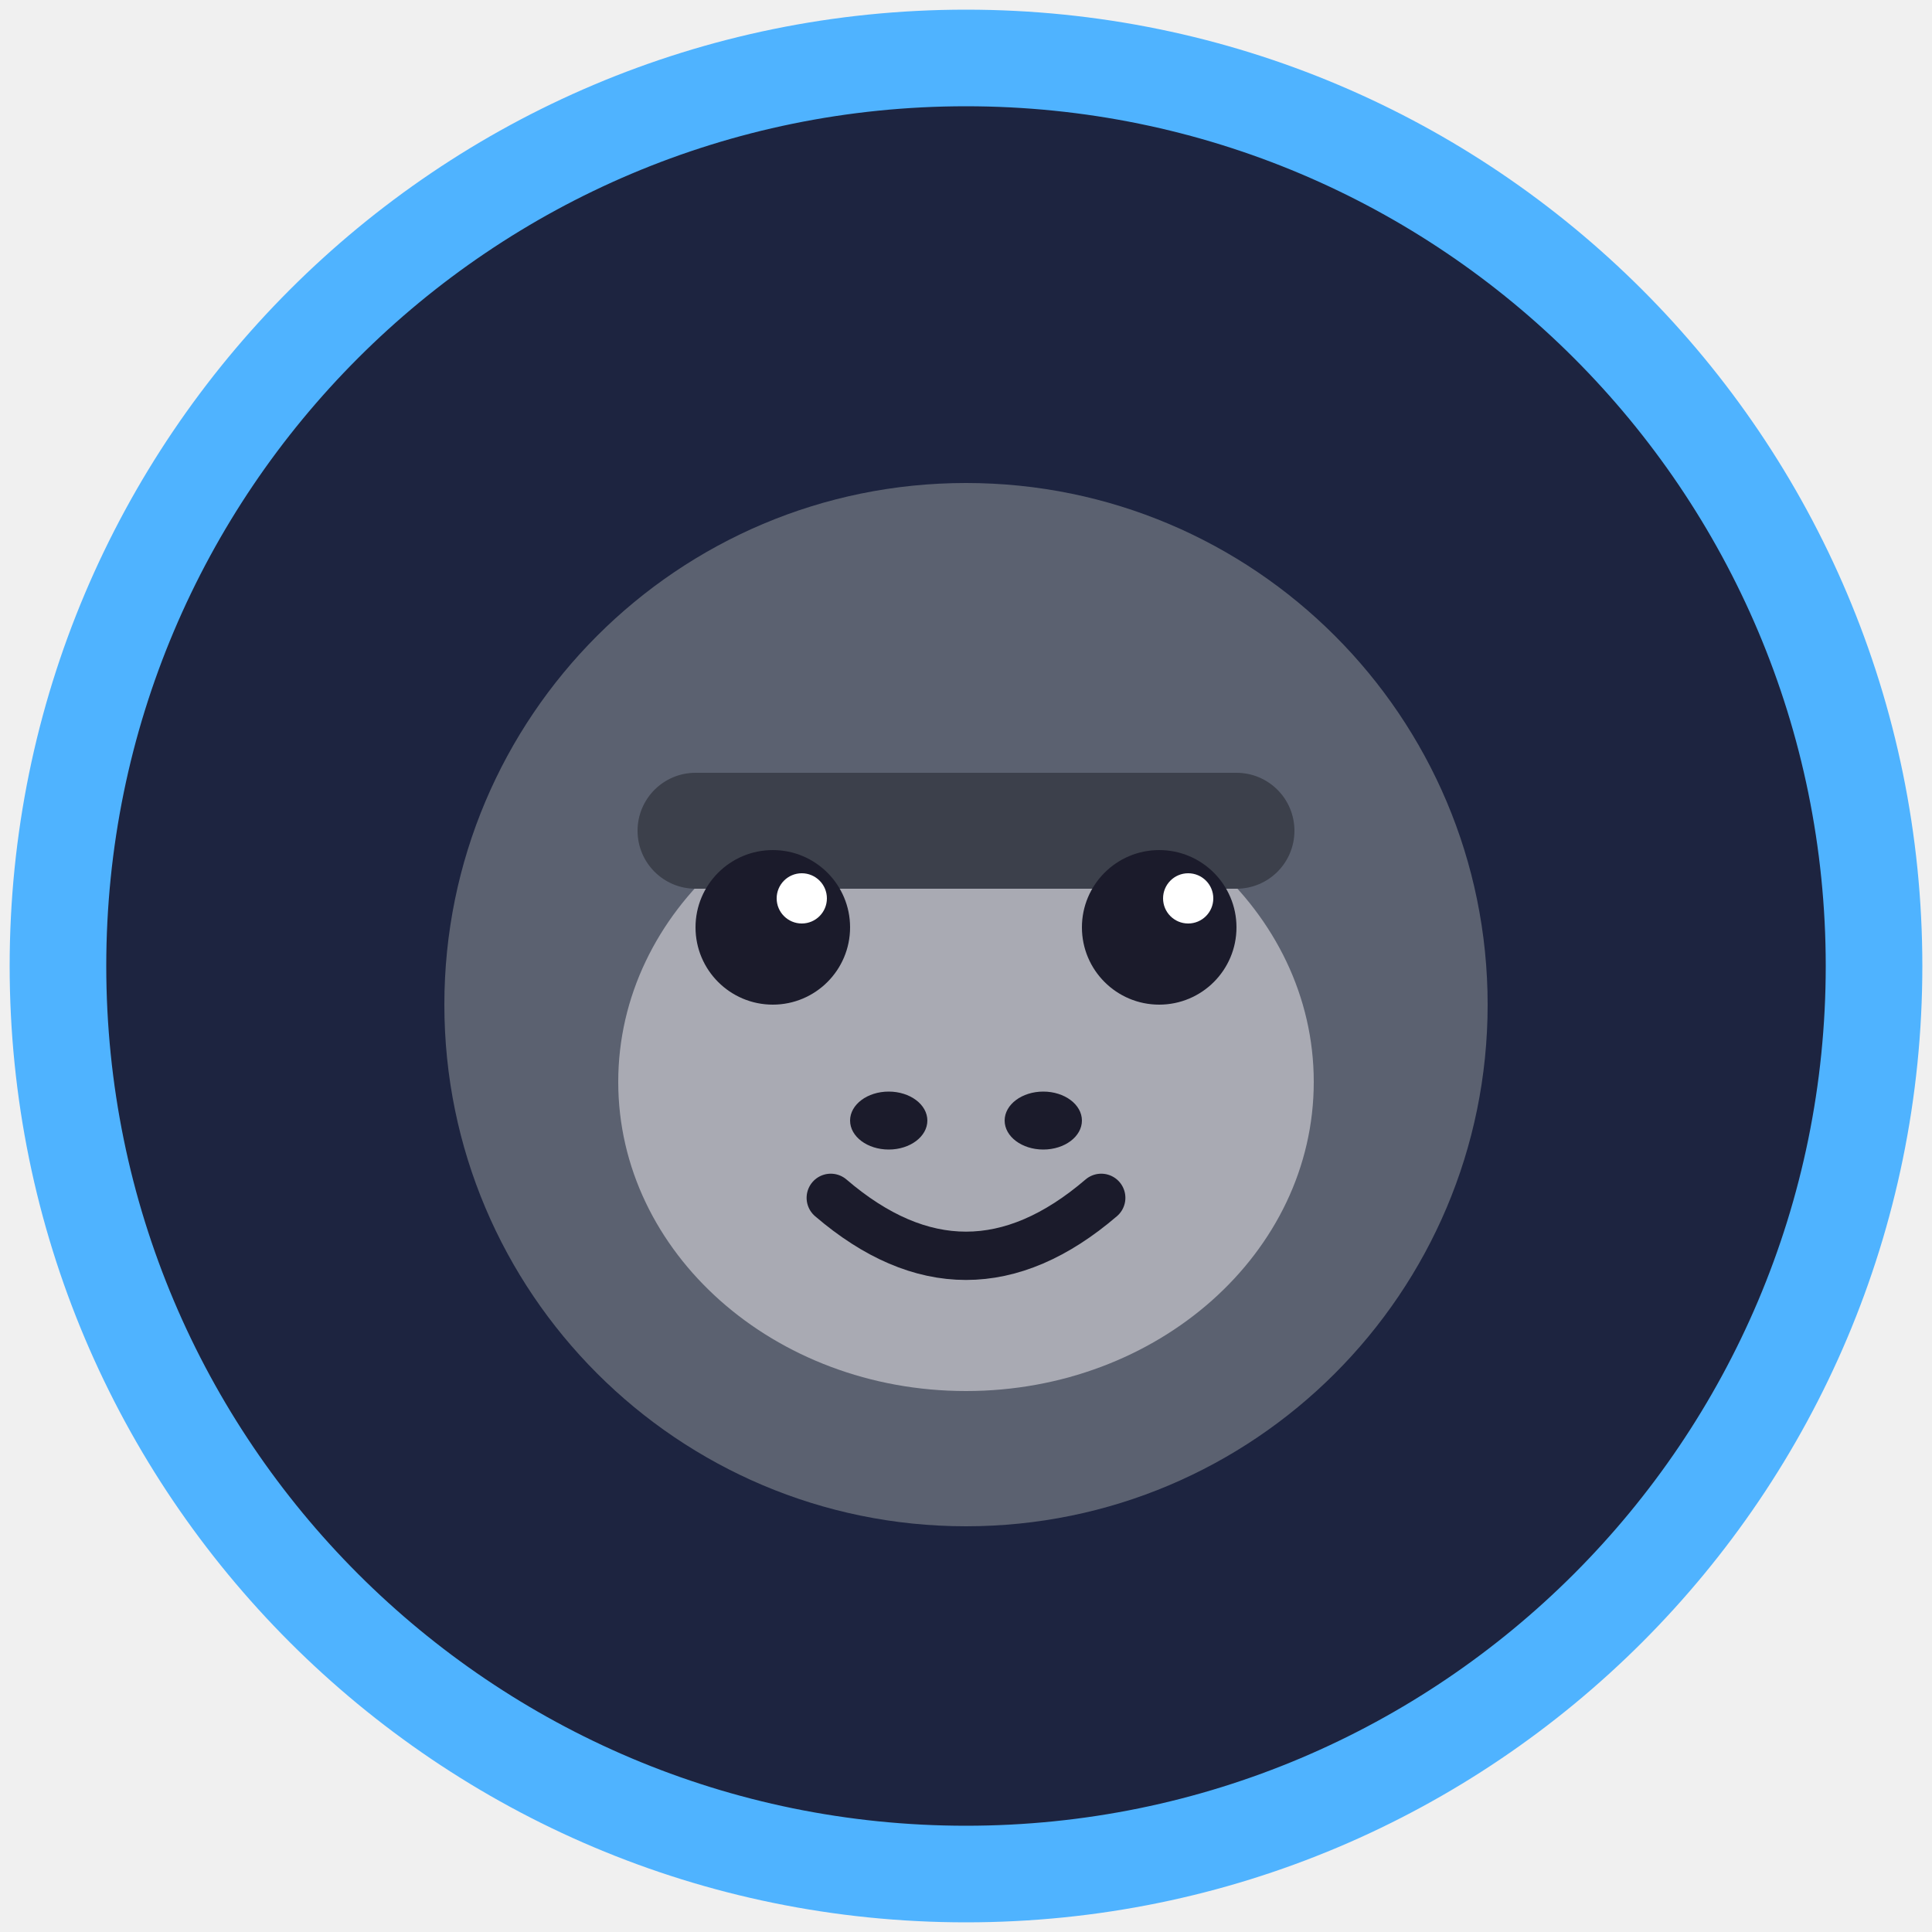
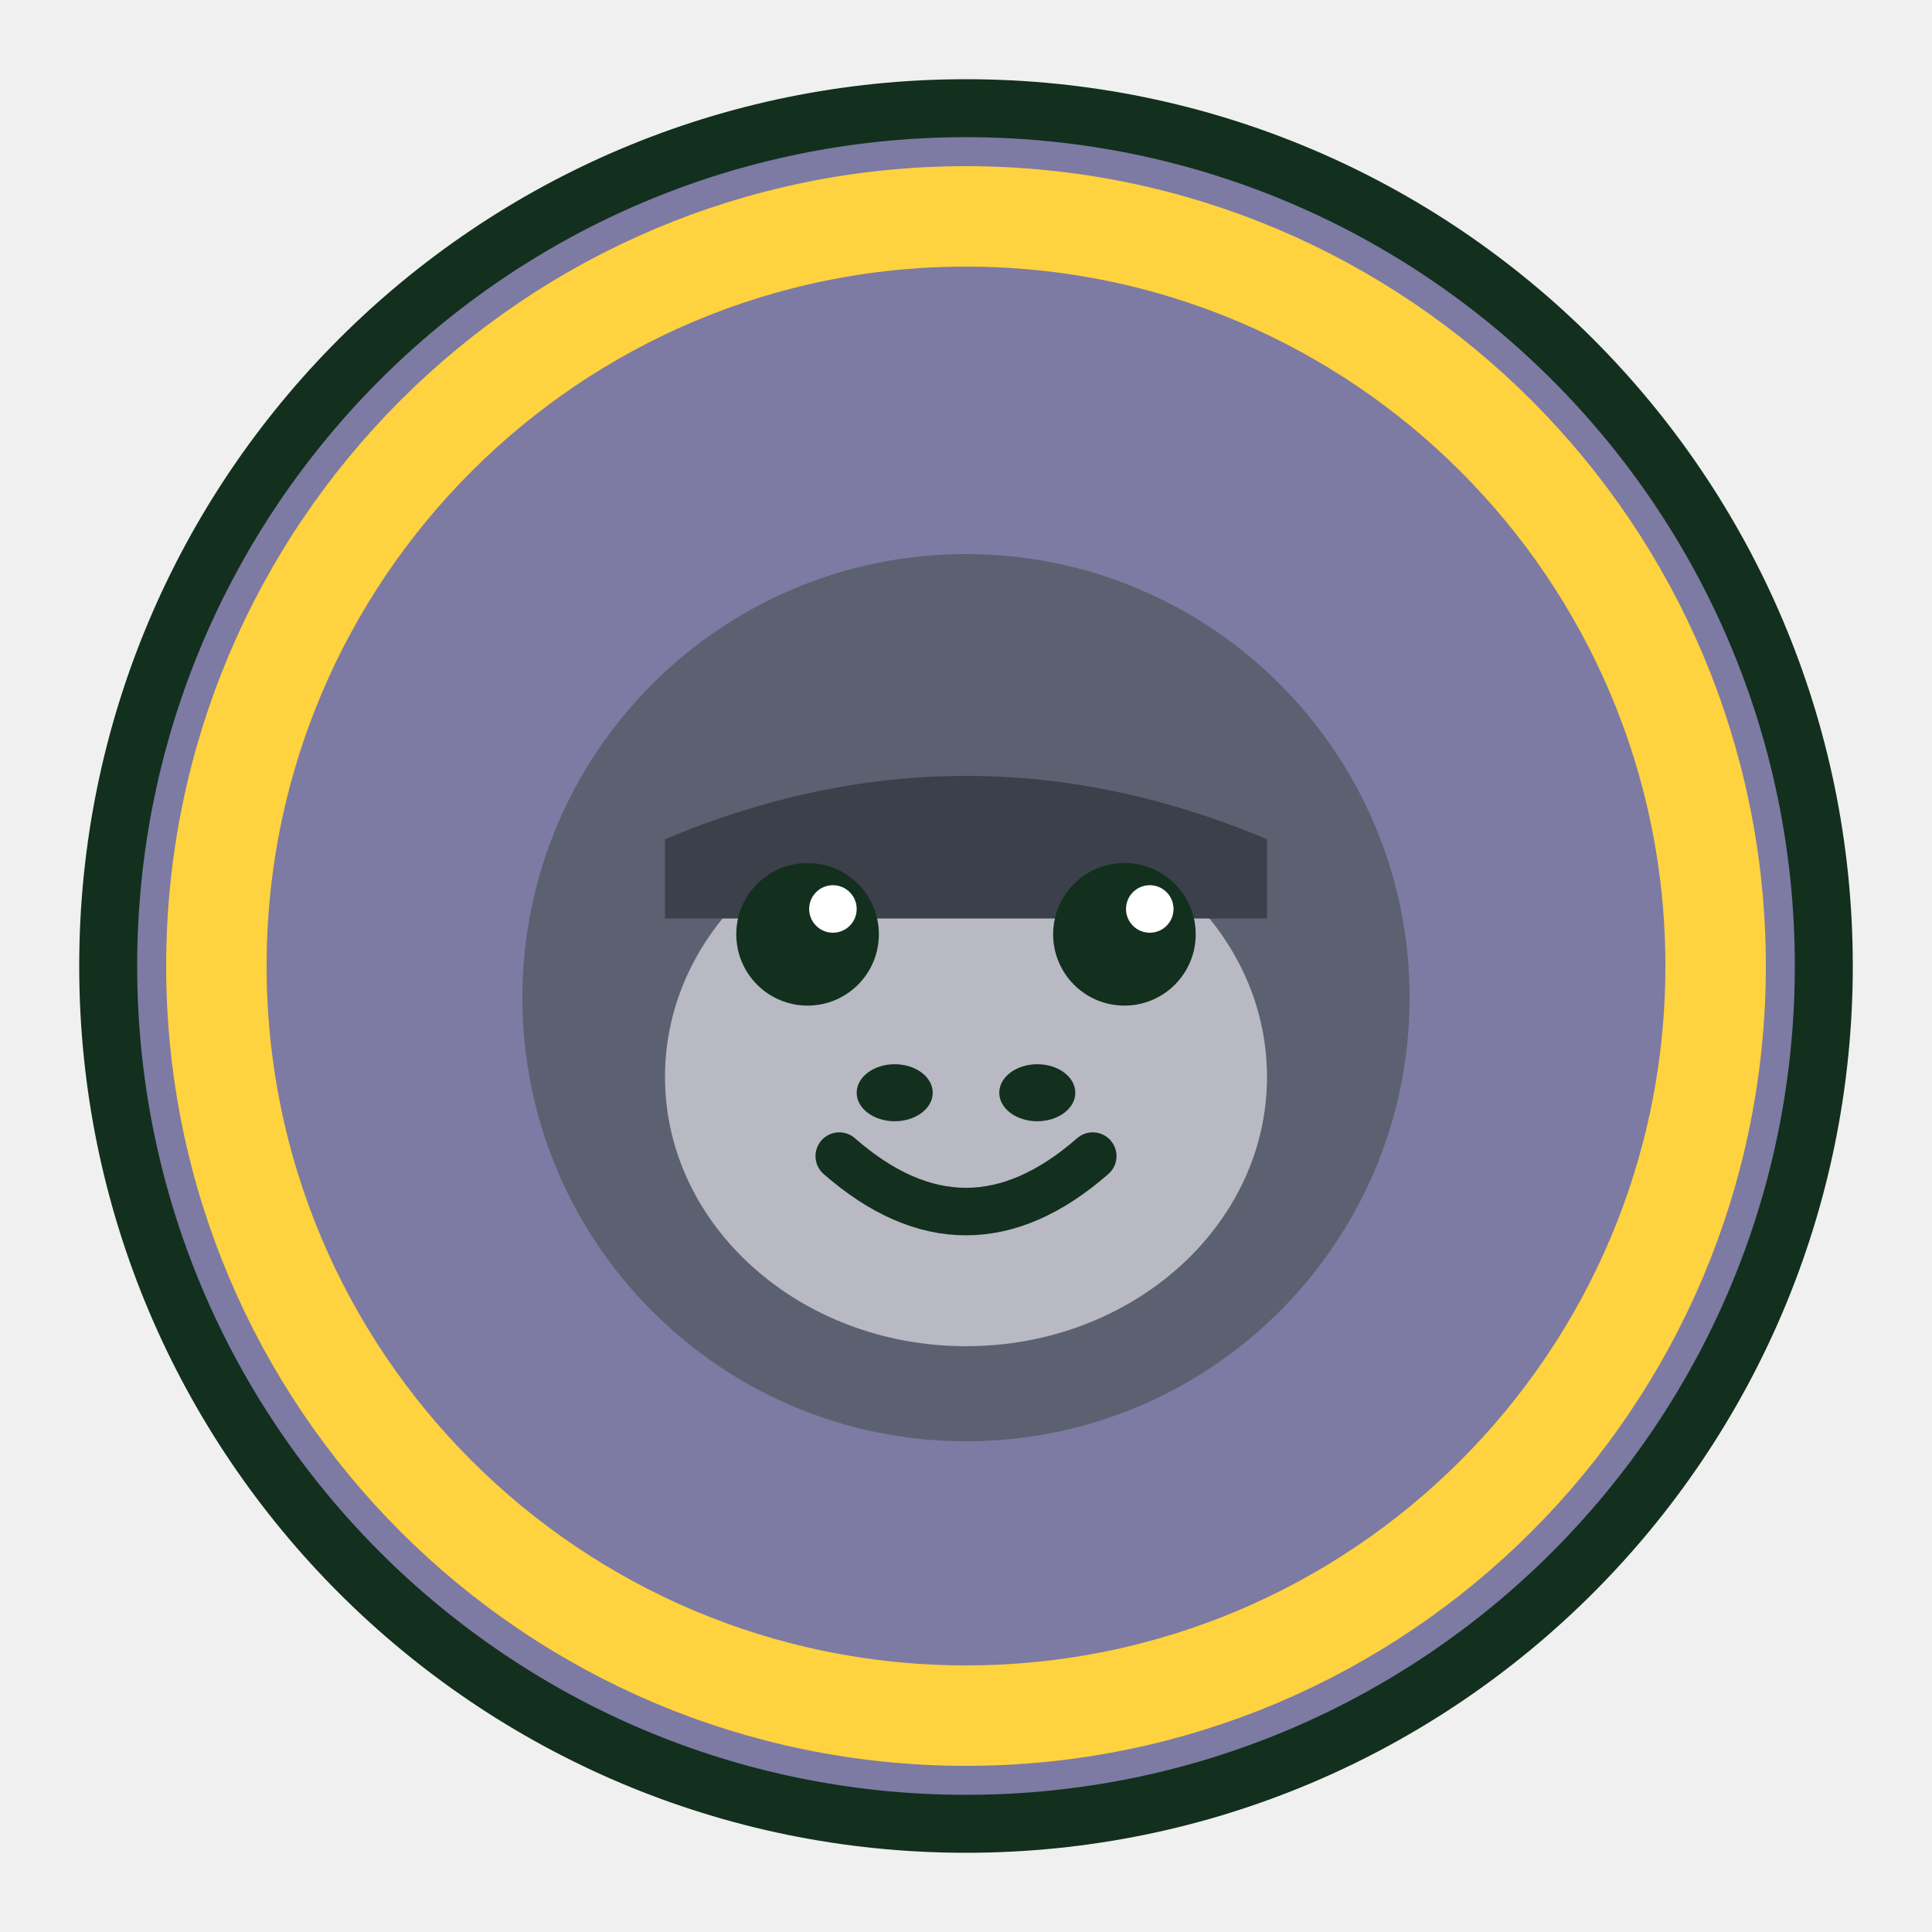
- <svg xmlns="http://www.w3.org/2000/svg" class="art" viewBox="0 0 100 100" width="200" height="200">
-   <circle cx="50" cy="50" r="47" fill="#1d2440" stroke="#4fb3ff" stroke-width="5" />
-   <circle cx="50" cy="52" r="27" fill="#5b6170" />
-   <ellipse cx="50" cy="56" rx="18" ry="16" fill="#a9aab3" />
-   <rect x="33" y="40" width="34" height="6" rx="3" fill="#3c404b" />
-   <circle cx="40" cy="48" r="4" fill="#1b1b2b" />
-   <circle cx="60" cy="48" r="4" fill="#1b1b2b" />
-   <circle cx="41.5" cy="46.5" r="1.3" fill="#fff" />
-   <circle cx="61.5" cy="46.5" r="1.3" fill="#fff" />
-   <ellipse cx="46" cy="58" rx="2" ry="1.5" fill="#1b1b2b" />
-   <ellipse cx="54" cy="58" rx="2" ry="1.5" fill="#1b1b2b" />
-   <path d="M43 62 q7 6 14 0" stroke="#1b1b2b" stroke-width="2.5" fill="none" stroke-linecap="round" />
+ <svg xmlns="http://www.w3.org/2000/svg" class="disc" viewBox="0 0 100 100" width="200" height="200">
+   <circle cx="50" cy="50" r="44.4" fill="#7d7aa3" stroke="#12301d" stroke-width="3" />
+   <circle cx="50" cy="50" r="38.8" fill="none" stroke="#ffd23f" stroke-width="5.2" />
+   <g transform="translate(9 9) scale(.82)">
+     <circle cx="50" cy="52" r="28" fill="#5b6170" />
+     <ellipse cx="50" cy="57" rx="19" ry="17" fill="#b8b9c2" />
+     <path d="M31 42 q19 -8 38 0 v5 h-38z" fill="#3c404b" />
+     <circle cx="40" cy="48" r="4.5" fill="#12301d" />
+     <circle cx="60" cy="48" r="4.5" fill="#12301d" />
+     <circle cx="41.6" cy="46.4" r="1.5" fill="#fff" />
+     <circle cx="61.6" cy="46.4" r="1.5" fill="#fff" />
+     <ellipse cx="45.5" cy="58" rx="2.4" ry="1.8" fill="#12301d" />
+     <ellipse cx="54.5" cy="58" rx="2.4" ry="1.8" fill="#12301d" />
+     <path d="M42 62 q8 7 16 0" stroke="#12301d" stroke-width="3" fill="none" stroke-linecap="round" />
+   </g>
</svg>
